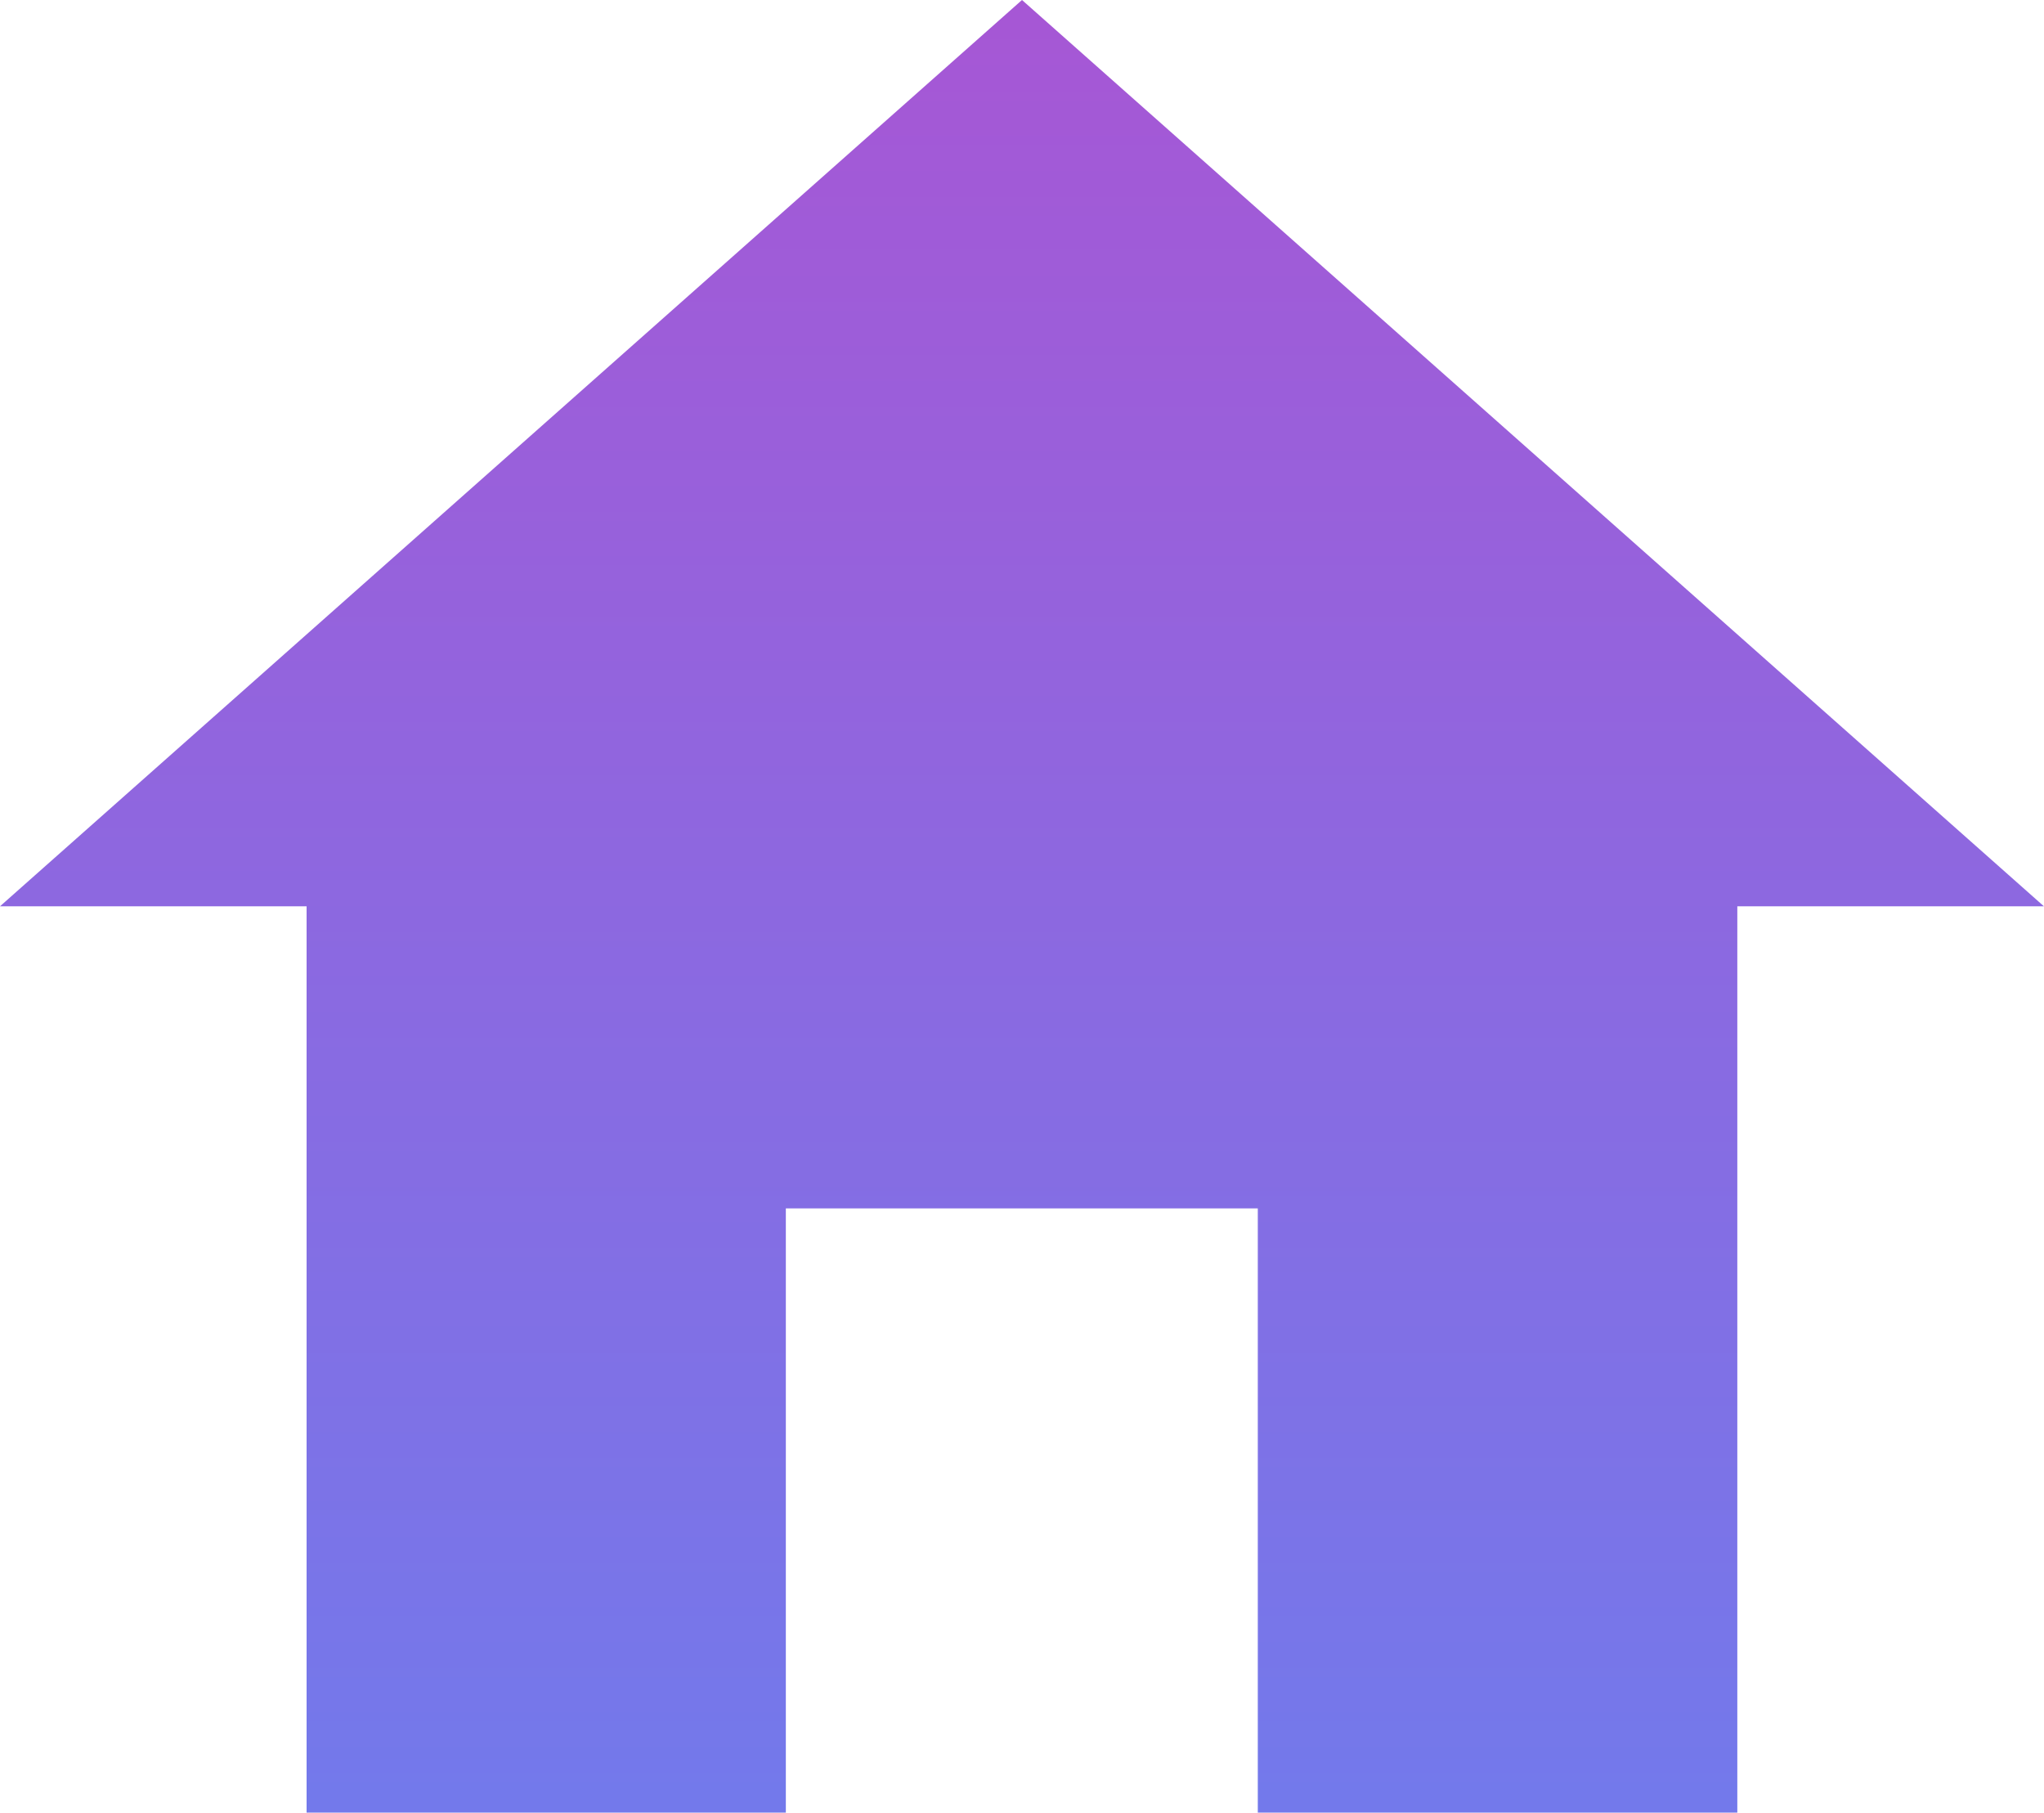
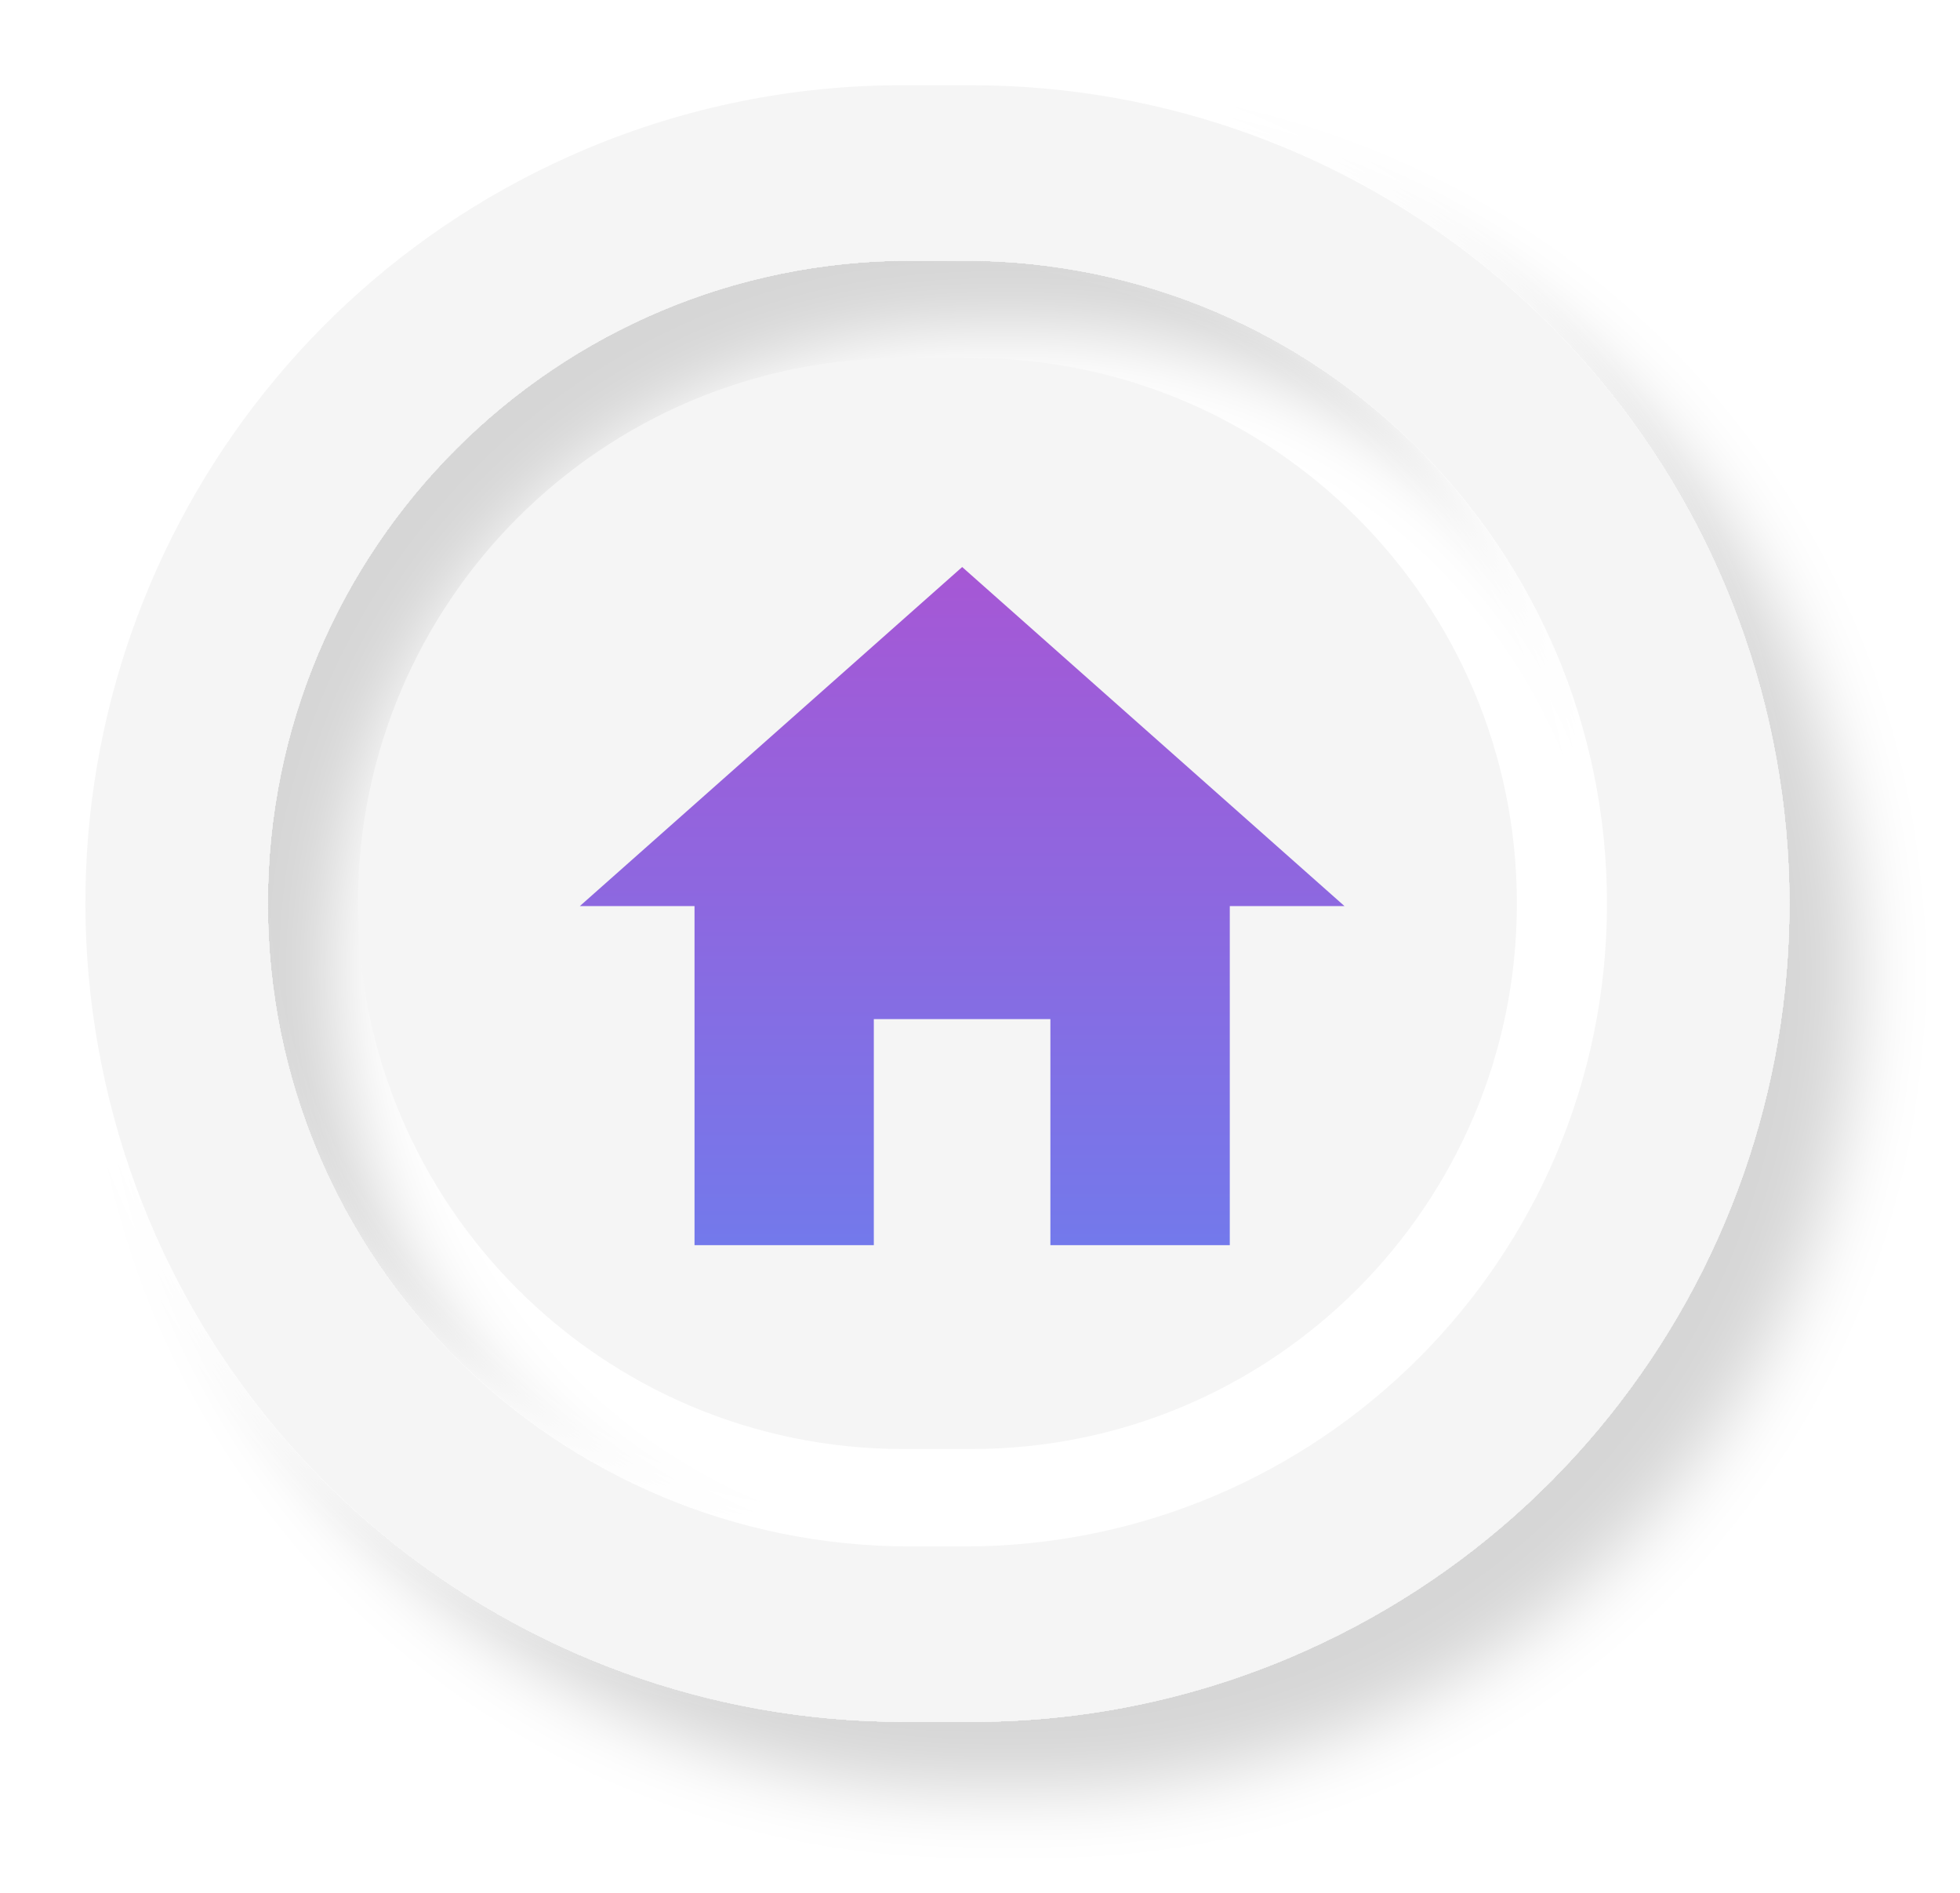
- <svg xmlns="http://www.w3.org/2000/svg" width="22.434" height="19.89" viewBox="0 0 22.434 19.89">
+ <svg xmlns="http://www.w3.org/2000/svg" width="57.5" height="55.5" viewBox="0 0 57.5 55.5">
  <defs>
+     <filter id="Neuo_dark_shade_" x="1.5" y="1.5" width="56" height="54" filterUnits="userSpaceOnUse">
+       <feOffset dx="2" dy="2" input="SourceAlpha" />
+       <feGaussianBlur stdDeviation="1" result="blur" />
+       <feFlood flood-opacity="0.161" />
+       <feComposite operator="in" in2="blur" />
+       <feComposite in="SourceGraphic" />
+     </filter>
+     <filter id="Neuo_white_shade_" x="0" y="0" width="53" height="51" filterUnits="userSpaceOnUse">
+       <feOffset dx="-1" dy="-1" input="SourceAlpha" />
+       <feGaussianBlur stdDeviation="0.5" result="blur-2" />
+       <feFlood flood-color="#fff" />
+       <feComposite operator="in" in2="blur-2" />
+       <feComposite in="SourceGraphic" />
+     </filter>
    <linearGradient id="linear-gradient" x1="0.5" x2="0.5" y2="1" gradientUnits="objectBoundingBox">
      <stop offset="0" stop-color="#a657d5" />
      <stop offset="1" stop-color="#7379eb" />
    </linearGradient>
  </defs>
-   <path id="Icon_ionic-md-home" data-name="Icon ionic-md-home" d="M12,24.39V17.76H17.18v6.63h5.263V14.445h3.365L14.592,4.5,3.375,14.445H6.74V24.39Z" transform="translate(-3.375 -4.5)" fill="url(#linear-gradient)" />
+   <g id="Groupe_79" data-name="Groupe 79" transform="translate(-615.5 -10.5)">
+     <g id="Button_round_pressed_" data-name="Button round (pressed)" transform="translate(618 13)">
+       <g id="Button_pressed_" data-name="Button (pressed)" transform="translate(0 0)">
+         <g transform="matrix(1, 0, 0, 1, -2.5, -2.5)" filter="url(#Neuo_dark_shade_)">
+           <path id="Neuo_dark_shade_2" data-name="Neuo (dark shade)" d="M26,48H24A24.006,24.006,0,0,1,14.658,1.886,23.848,23.848,0,0,1,24,0h2a24.006,24.006,0,0,1,9.342,46.114A23.849,23.849,0,0,1,26,48ZM24.214,5.143a18.857,18.857,0,1,0,0,37.715h1.572a18.857,18.857,0,1,0,0-37.715Z" transform="translate(2.5 2.5)" fill="#f5f5f5" />
+         </g>
+         <g transform="matrix(1, 0, 0, 1, -2.5, -2.5)" filter="url(#Neuo_white_shade_)">
+           <path id="Neuo_white_shade_2" data-name="Neuo (white shade)" d="M26,48H24A24.006,24.006,0,0,1,14.658,1.886,23.848,23.848,0,0,1,24,0h2a24.006,24.006,0,0,1,9.342,46.114A23.849,23.849,0,0,1,26,48ZM24.214,5.143a18.857,18.857,0,1,0,0,37.715h1.572a18.857,18.857,0,1,0,0-37.715Z" transform="translate(2.5 2.5)" fill="#f5f5f5" />
+         </g>
+         <rect id="Button_background" data-name="Button background" width="34" height="32" rx="16" transform="translate(8 8)" fill="#f5f5f5" />
+       </g>
+     </g>
+     <path id="Icon_ionic-md-home" data-name="Icon ionic-md-home" d="M12,24.39V17.76H17.18v6.63h5.263V14.445h3.365L14.592,4.5,3.375,14.445H6.74V24.39Z" transform="translate(629.135 22.631)" fill="url(#linear-gradient)" />
+   </g>
</svg>
